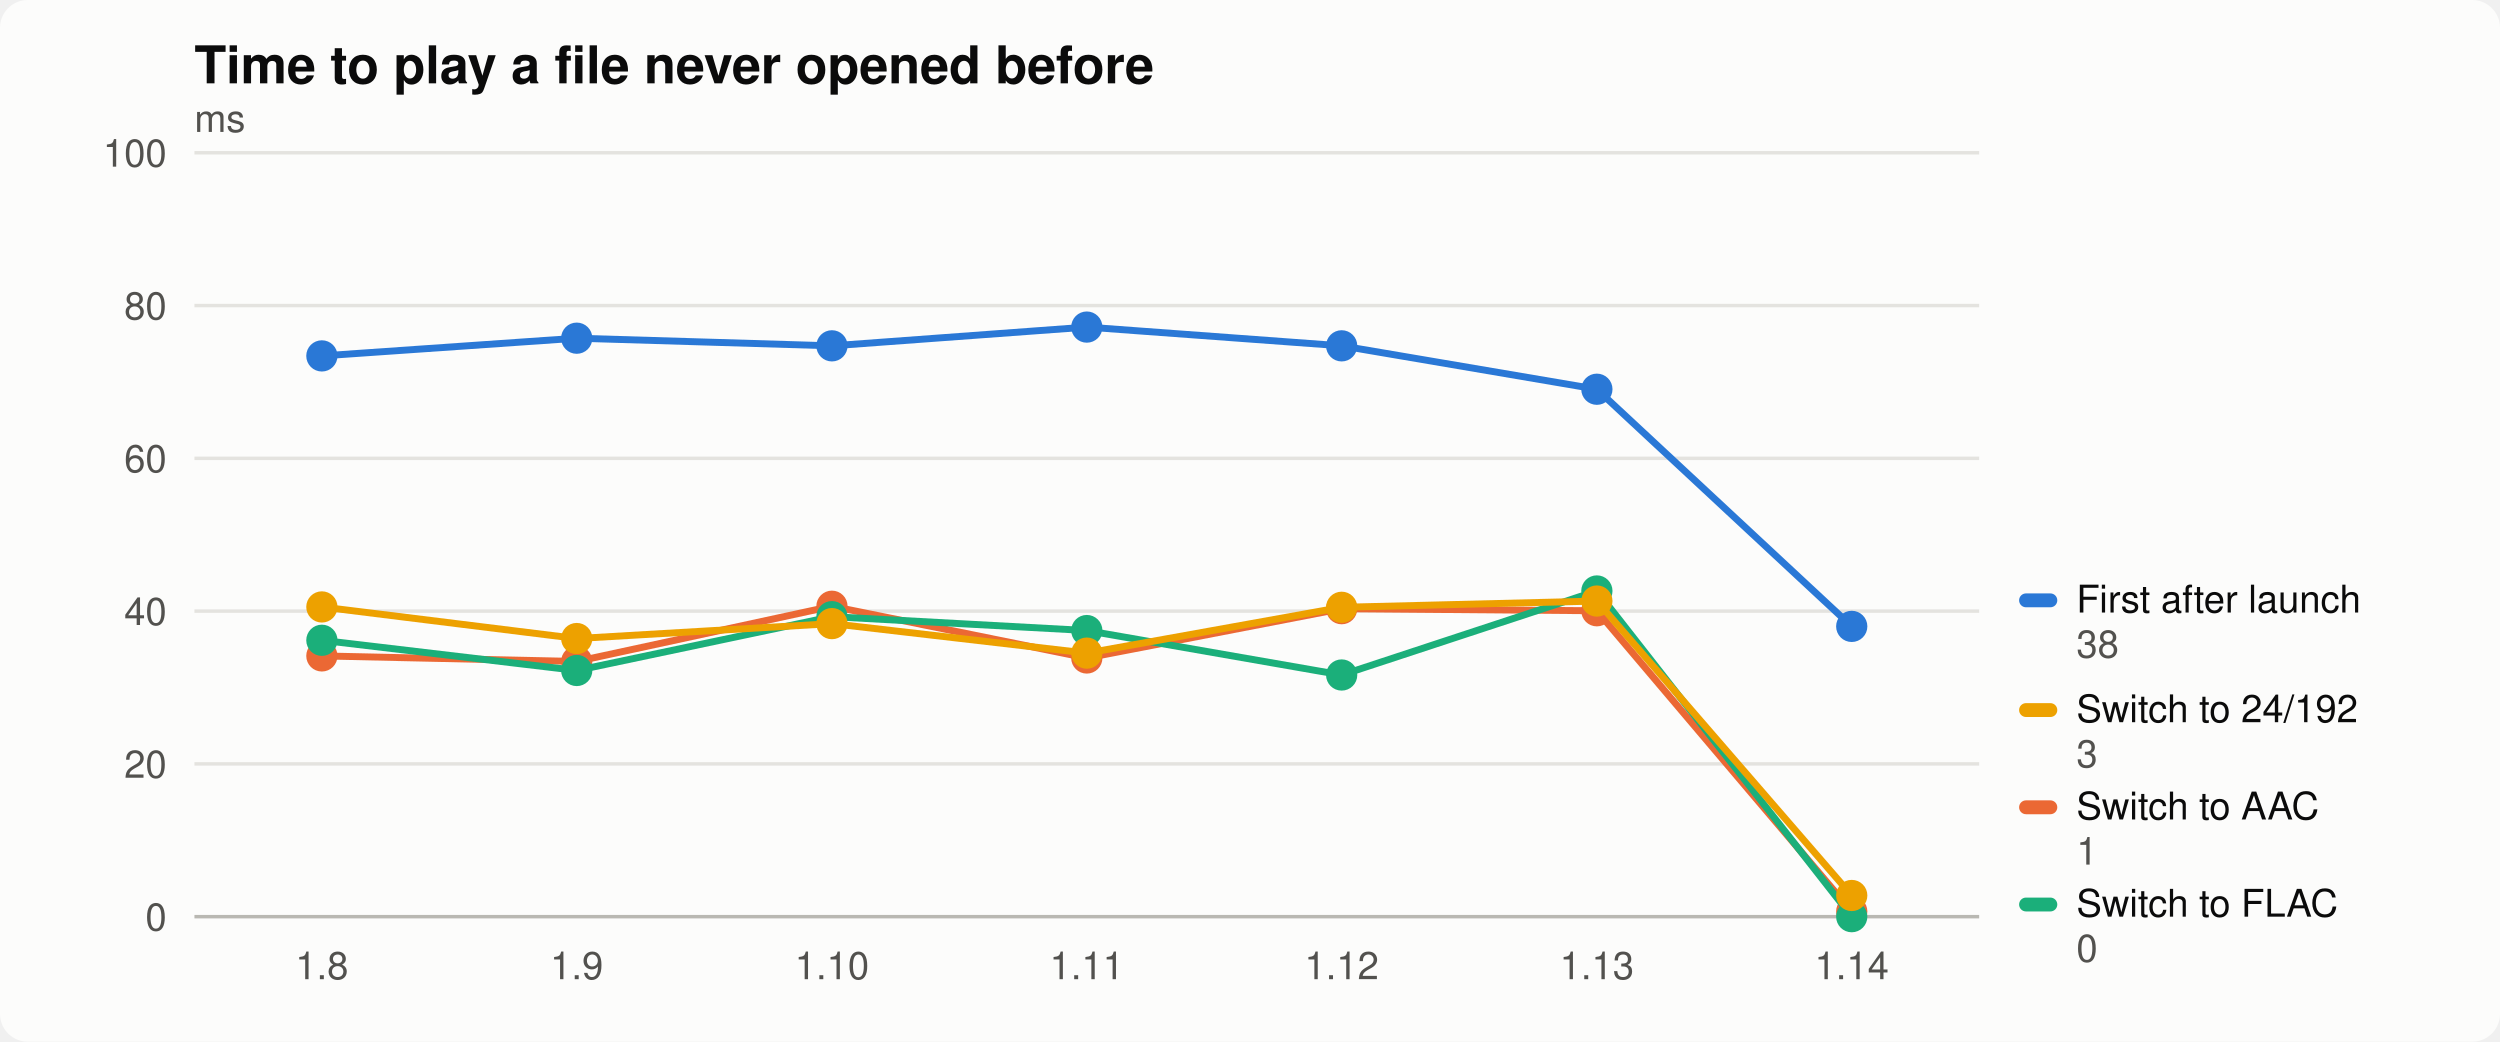
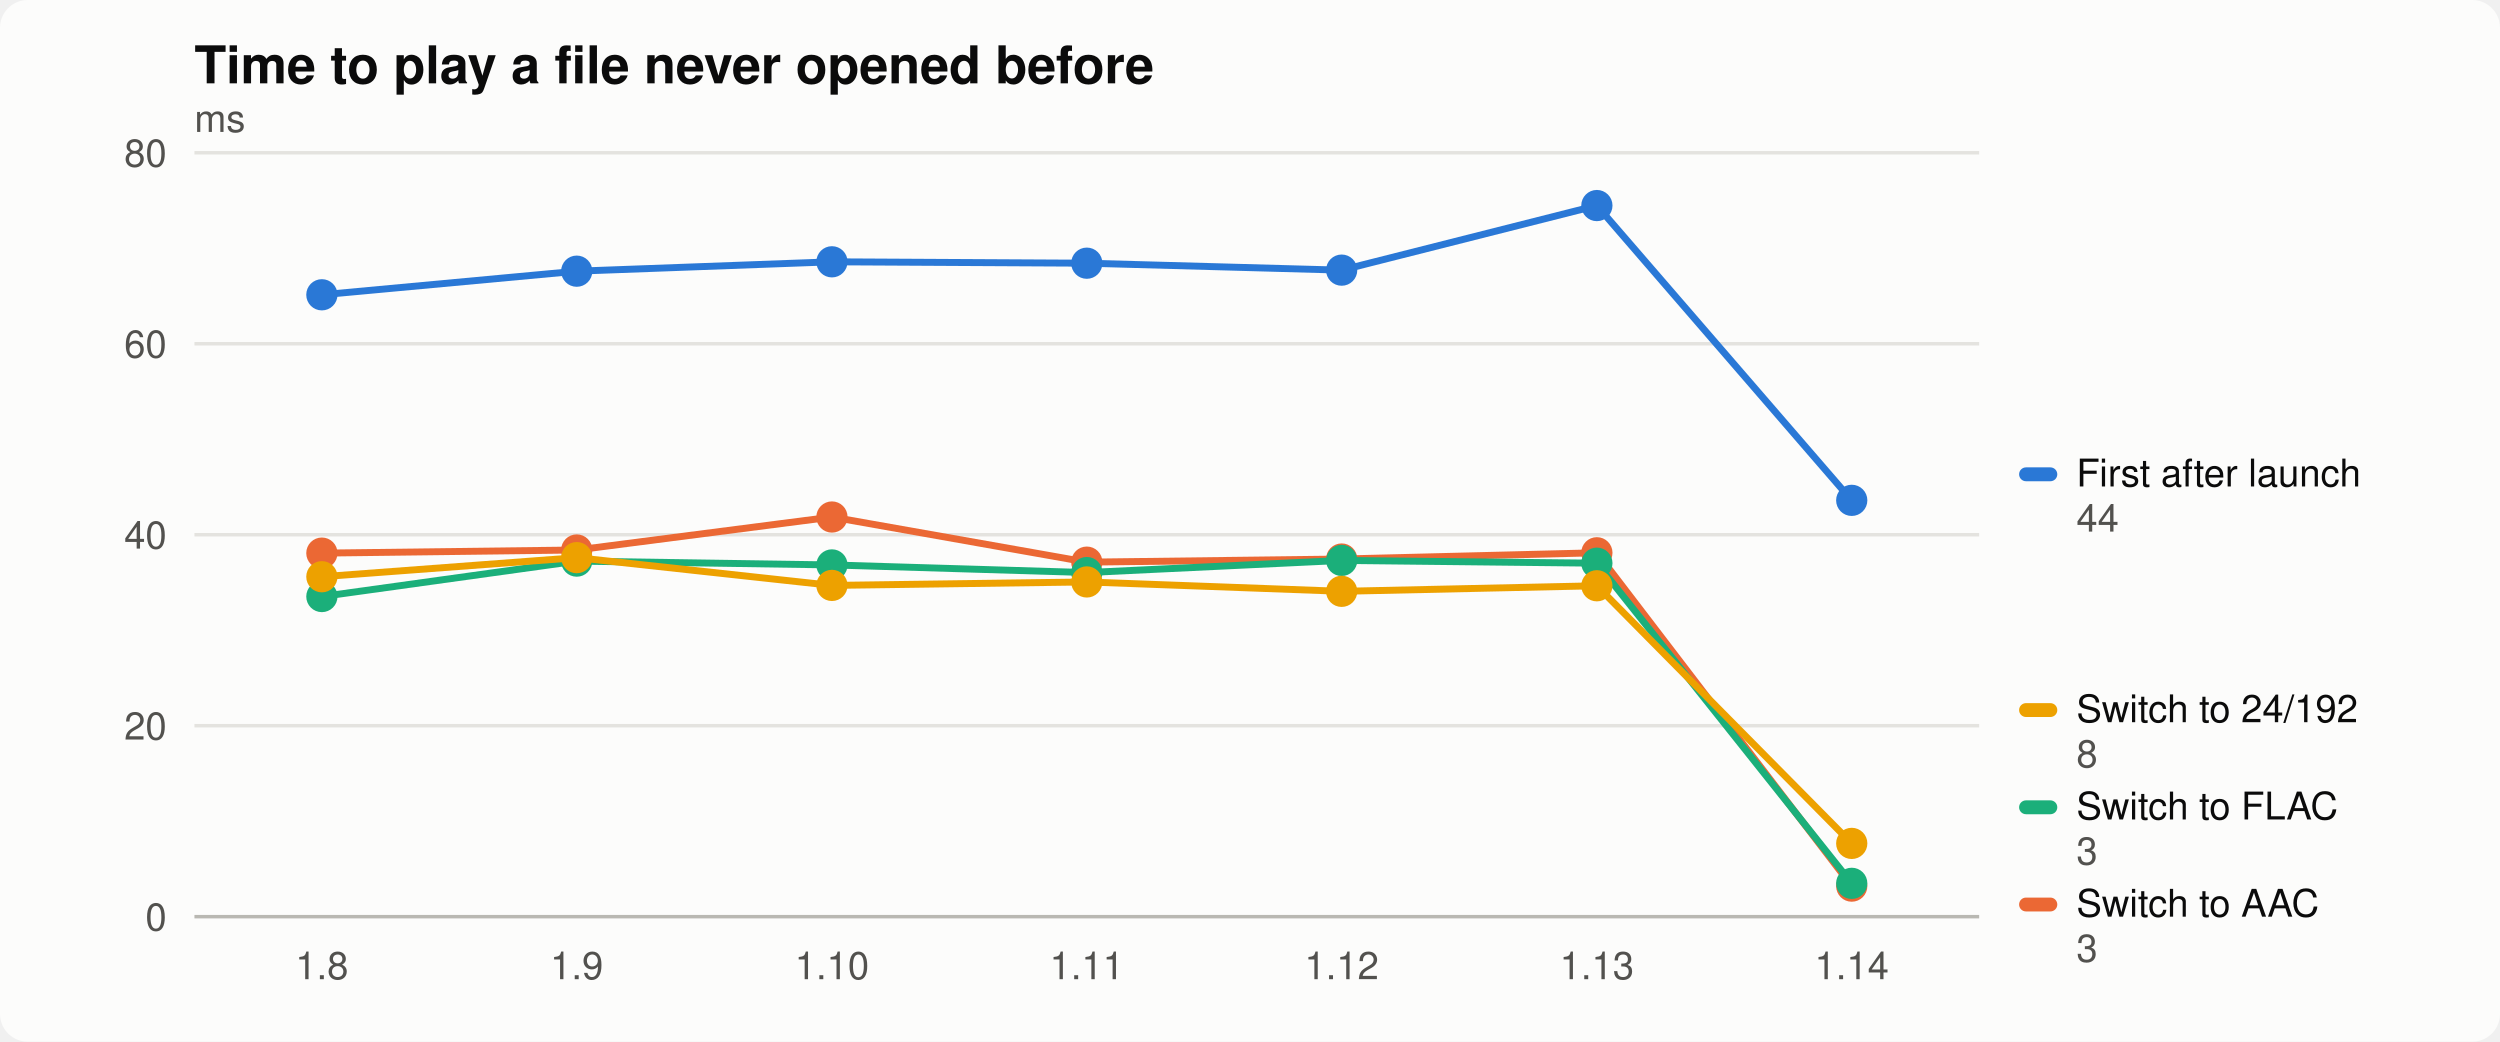
<svg xmlns="http://www.w3.org/2000/svg" viewBox="0 0 720 300" width="720" height="300" font-family="-apple-system,BlinkMacSystemFont,Segoe UI,Helvetica,Arial,sans-serif" role="img" aria-label="Time to play a file never opened before">
  <style>.bg{fill:#fcfcfb}.t{fill:#0b0b0b}.m{fill:#52514e}.g{stroke:#e4e3df}.a{stroke:#b9b8b2}.s0{stroke:#2a78d6;fill:#2a78d6}.s1{stroke:#eb6834;fill:#eb6834}.s2{stroke:#1baf7a;fill:#1baf7a}.s3{stroke:#eda100;fill:#eda100}@media (prefers-color-scheme:dark){.bg{fill:#1a1a19}.t{fill:#ffffff}.m{fill:#c3c2b7}.g{stroke:#2f2f2d}.a{stroke:#555550}.s0{stroke:#3987e5;fill:#3987e5}.s1{stroke:#d95926;fill:#d95926}.s2{stroke:#199e70;fill:#199e70}.s3{stroke:#c98500;fill:#c98500}}.l{fill:none;stroke-width:2;stroke-linejoin:round;stroke-linecap:round}</style>
  <rect class="bg" width="720" height="300" rx="8" />
  <text class="t" x="56" y="24" font-size="15" font-weight="600">Time to play a file never opened before</text>
  <text class="m" x="56" y="38" font-size="11">ms</text>
  <line class="a" x1="56" x2="570" y1="264.0" y2="264.0" />
  <text class="m" x="48" y="268.0" font-size="11" text-anchor="end">0</text>
-   <line class="g" x1="56" x2="570" y1="220.0" y2="220.0" />
-   <text class="m" x="48" y="224.0" font-size="11" text-anchor="end">20</text>
-   <line class="g" x1="56" x2="570" y1="176.0" y2="176.0" />
-   <text class="m" x="48" y="180.0" font-size="11" text-anchor="end">40</text>
-   <line class="g" x1="56" x2="570" y1="132.0" y2="132.0" />
-   <text class="m" x="48" y="136.0" font-size="11" text-anchor="end">60</text>
-   <line class="g" x1="56" x2="570" y1="88.0" y2="88.0" />
-   <text class="m" x="48" y="92.0" font-size="11" text-anchor="end">80</text>
+   <line class="g" x1="56" x2="570" y1="209.0" y2="209.0" />
+   <text class="m" x="48" y="213.0" font-size="11" text-anchor="end">20</text>
+   <line class="g" x1="56" x2="570" y1="154.0" y2="154.0" />
+   <text class="m" x="48" y="158.0" font-size="11" text-anchor="end">40</text>
+   <line class="g" x1="56" x2="570" y1="99.0" y2="99.0" />
+   <text class="m" x="48" y="103.0" font-size="11" text-anchor="end">60</text>
  <line class="g" x1="56" x2="570" y1="44.0" y2="44.0" />
-   <text class="m" x="48" y="48.0" font-size="11" text-anchor="end">100</text>
+   <text class="m" x="48" y="48.0" font-size="11" text-anchor="end">80</text>
  <text class="m" x="92.7" y="282" font-size="11" text-anchor="middle">1.8</text>
  <text class="m" x="166.1" y="282" font-size="11" text-anchor="middle">1.9</text>
  <text class="m" x="239.6" y="282" font-size="11" text-anchor="middle">1.10</text>
  <text class="m" x="313.0" y="282" font-size="11" text-anchor="middle">1.11</text>
  <text class="m" x="386.4" y="282" font-size="11" text-anchor="middle">1.12</text>
  <text class="m" x="459.9" y="282" font-size="11" text-anchor="middle">1.13</text>
  <text class="m" x="533.3" y="282" font-size="11" text-anchor="middle">1.14</text>
-   <path class="l s0" d="M92.7,102.5 L166.1,97.4 L239.6,99.6 L313.0,94.2 L386.4,99.6 L459.9,112.1 L533.3,180.4" />
-   <circle class="s0" cx="92.7" cy="102.5" r="4" stroke="none" />
-   <circle class="s0" cx="166.1" cy="97.4" r="4" stroke="none" />
-   <circle class="s0" cx="239.6" cy="99.6" r="4" stroke="none" />
-   <circle class="s0" cx="313.0" cy="94.2" r="4" stroke="none" />
-   <circle class="s0" cx="386.4" cy="99.6" r="4" stroke="none" />
-   <circle class="s0" cx="459.9" cy="112.1" r="4" stroke="none" />
-   <circle class="s0" cx="533.3" cy="180.4" r="4" stroke="none" />
-   <path class="l s1" d="M92.7,188.9 L166.1,190.5 L239.6,174.6 L313.0,189.5 L386.4,175.3 L459.9,175.9 L533.3,262.5" />
-   <circle class="s1" cx="92.7" cy="188.9" r="4" stroke="none" />
-   <circle class="s1" cx="166.1" cy="190.5" r="4" stroke="none" />
-   <circle class="s1" cx="239.6" cy="174.6" r="4" stroke="none" />
-   <circle class="s1" cx="313.0" cy="189.5" r="4" stroke="none" />
-   <circle class="s1" cx="386.4" cy="175.3" r="4" stroke="none" />
-   <circle class="s1" cx="459.9" cy="175.9" r="4" stroke="none" />
-   <circle class="s1" cx="533.3" cy="262.5" r="4" stroke="none" />
-   <path class="l s2" d="M92.7,184.4 L166.1,193.1 L239.6,177.6 L313.0,181.6 L386.4,194.4 L459.9,170.2 L533.3,264.0" />
-   <circle class="s2" cx="92.7" cy="184.4" r="4" stroke="none" />
-   <circle class="s2" cx="166.1" cy="193.1" r="4" stroke="none" />
-   <circle class="s2" cx="239.6" cy="177.6" r="4" stroke="none" />
-   <circle class="s2" cx="313.0" cy="181.6" r="4" stroke="none" />
-   <circle class="s2" cx="386.4" cy="194.4" r="4" stroke="none" />
-   <circle class="s2" cx="459.9" cy="170.2" r="4" stroke="none" />
-   <circle class="s2" cx="533.3" cy="264.0" r="4" stroke="none" />
-   <path class="l s3" d="M92.7,174.8 L166.1,183.9 L239.6,179.6 L313.0,188.1 L386.4,174.9 L459.9,173.1 L533.3,257.9" />
-   <circle class="s3" cx="92.7" cy="174.8" r="4" stroke="none" />
-   <circle class="s3" cx="166.1" cy="183.9" r="4" stroke="none" />
-   <circle class="s3" cx="239.6" cy="179.6" r="4" stroke="none" />
-   <circle class="s3" cx="313.0" cy="188.1" r="4" stroke="none" />
-   <circle class="s3" cx="386.4" cy="174.9" r="4" stroke="none" />
-   <circle class="s3" cx="459.9" cy="173.1" r="4" stroke="none" />
-   <circle class="s3" cx="533.3" cy="257.9" r="4" stroke="none" />
-   <rect class="s0" x="582" y="171.4" width="10" height="3" rx="1.5" stroke="none" />
-   <text class="t" x="598" y="176.4" font-size="11">First after launch</text>
-   <text class="m" x="598" y="189.4" font-size="11">38</text>
+   <path class="l s0" d="M92.7,84.9 L166.1,78.1 L239.6,75.4 L313.0,75.8 L386.4,77.8 L459.9,59.2 L533.3,144.1" />
+   <circle class="s0" cx="92.7" cy="84.9" r="4" stroke="none" />
+   <circle class="s0" cx="166.1" cy="78.1" r="4" stroke="none" />
+   <circle class="s0" cx="239.6" cy="75.4" r="4" stroke="none" />
+   <circle class="s0" cx="313.0" cy="75.8" r="4" stroke="none" />
+   <circle class="s0" cx="386.4" cy="77.8" r="4" stroke="none" />
+   <circle class="s0" cx="459.9" cy="59.2" r="4" stroke="none" />
+   <circle class="s0" cx="533.3" cy="144.1" r="4" stroke="none" />
+   <path class="l s1" d="M92.7,159.3 L166.1,158.4 L239.6,148.9 L313.0,161.9 L386.4,161.0 L459.9,159.2 L533.3,255.2" />
+   <circle class="s1" cx="92.7" cy="159.3" r="4" stroke="none" />
+   <circle class="s1" cx="166.1" cy="158.4" r="4" stroke="none" />
+   <circle class="s1" cx="239.6" cy="148.9" r="4" stroke="none" />
+   <circle class="s1" cx="313.0" cy="161.9" r="4" stroke="none" />
+   <circle class="s1" cx="386.4" cy="161.0" r="4" stroke="none" />
+   <circle class="s1" cx="459.9" cy="159.2" r="4" stroke="none" />
+   <circle class="s1" cx="533.3" cy="255.2" r="4" stroke="none" />
+   <path class="l s2" d="M92.7,171.8 L166.1,161.6 L239.6,162.7 L313.0,164.9 L386.4,161.4 L459.9,162.2 L533.3,254.4" />
+   <circle class="s2" cx="92.7" cy="171.8" r="4" stroke="none" />
+   <circle class="s2" cx="166.1" cy="161.6" r="4" stroke="none" />
+   <circle class="s2" cx="239.6" cy="162.7" r="4" stroke="none" />
+   <circle class="s2" cx="313.0" cy="164.9" r="4" stroke="none" />
+   <circle class="s2" cx="386.4" cy="161.4" r="4" stroke="none" />
+   <circle class="s2" cx="459.9" cy="162.2" r="4" stroke="none" />
+   <circle class="s2" cx="533.3" cy="254.4" r="4" stroke="none" />
+   <path class="l s3" d="M92.7,166.1 L166.1,160.6 L239.6,168.6 L313.0,167.6 L386.4,170.3 L459.9,168.7 L533.3,242.9" />
+   <circle class="s3" cx="92.7" cy="166.1" r="4" stroke="none" />
+   <circle class="s3" cx="166.1" cy="160.6" r="4" stroke="none" />
+   <circle class="s3" cx="239.6" cy="168.6" r="4" stroke="none" />
+   <circle class="s3" cx="313.0" cy="167.6" r="4" stroke="none" />
+   <circle class="s3" cx="386.4" cy="170.3" r="4" stroke="none" />
+   <circle class="s3" cx="459.9" cy="168.7" r="4" stroke="none" />
+   <circle class="s3" cx="533.3" cy="242.9" r="4" stroke="none" />
+   <rect class="s0" x="582" y="135.1" width="10" height="3" rx="1.5" stroke="none" />
+   <text class="t" x="598" y="140.1" font-size="11">First after launch</text>
+   <text class="m" x="598" y="153.1" font-size="11">44</text>
  <rect class="s3" x="582" y="203.0" width="10" height="3" rx="1.5" stroke="none" />
  <text class="t" x="598" y="208.0" font-size="11">Switch to 24/192</text>
-   <text class="m" x="598" y="221.0" font-size="11">3</text>
-   <rect class="s1" x="582" y="231.0" width="10" height="3" rx="1.5" stroke="none" />
-   <text class="t" x="598" y="236.0" font-size="11">Switch to AAC</text>
-   <text class="m" x="598" y="249.0" font-size="11">1</text>
-   <rect class="s2" x="582" y="259.0" width="10" height="3" rx="1.5" stroke="none" />
-   <text class="t" x="598" y="264.0" font-size="11">Switch to FLAC</text>
-   <text class="m" x="598" y="277.0" font-size="11">0</text>
+   <text class="m" x="598" y="221.0" font-size="11">8</text>
+   <rect class="s2" x="582" y="231.0" width="10" height="3" rx="1.5" stroke="none" />
+   <text class="t" x="598" y="236.0" font-size="11">Switch to FLAC</text>
+   <text class="m" x="598" y="249.0" font-size="11">3</text>
+   <rect class="s1" x="582" y="259.0" width="10" height="3" rx="1.5" stroke="none" />
+   <text class="t" x="598" y="264.0" font-size="11">Switch to AAC</text>
+   <text class="m" x="598" y="277.0" font-size="11">3</text>
</svg>
